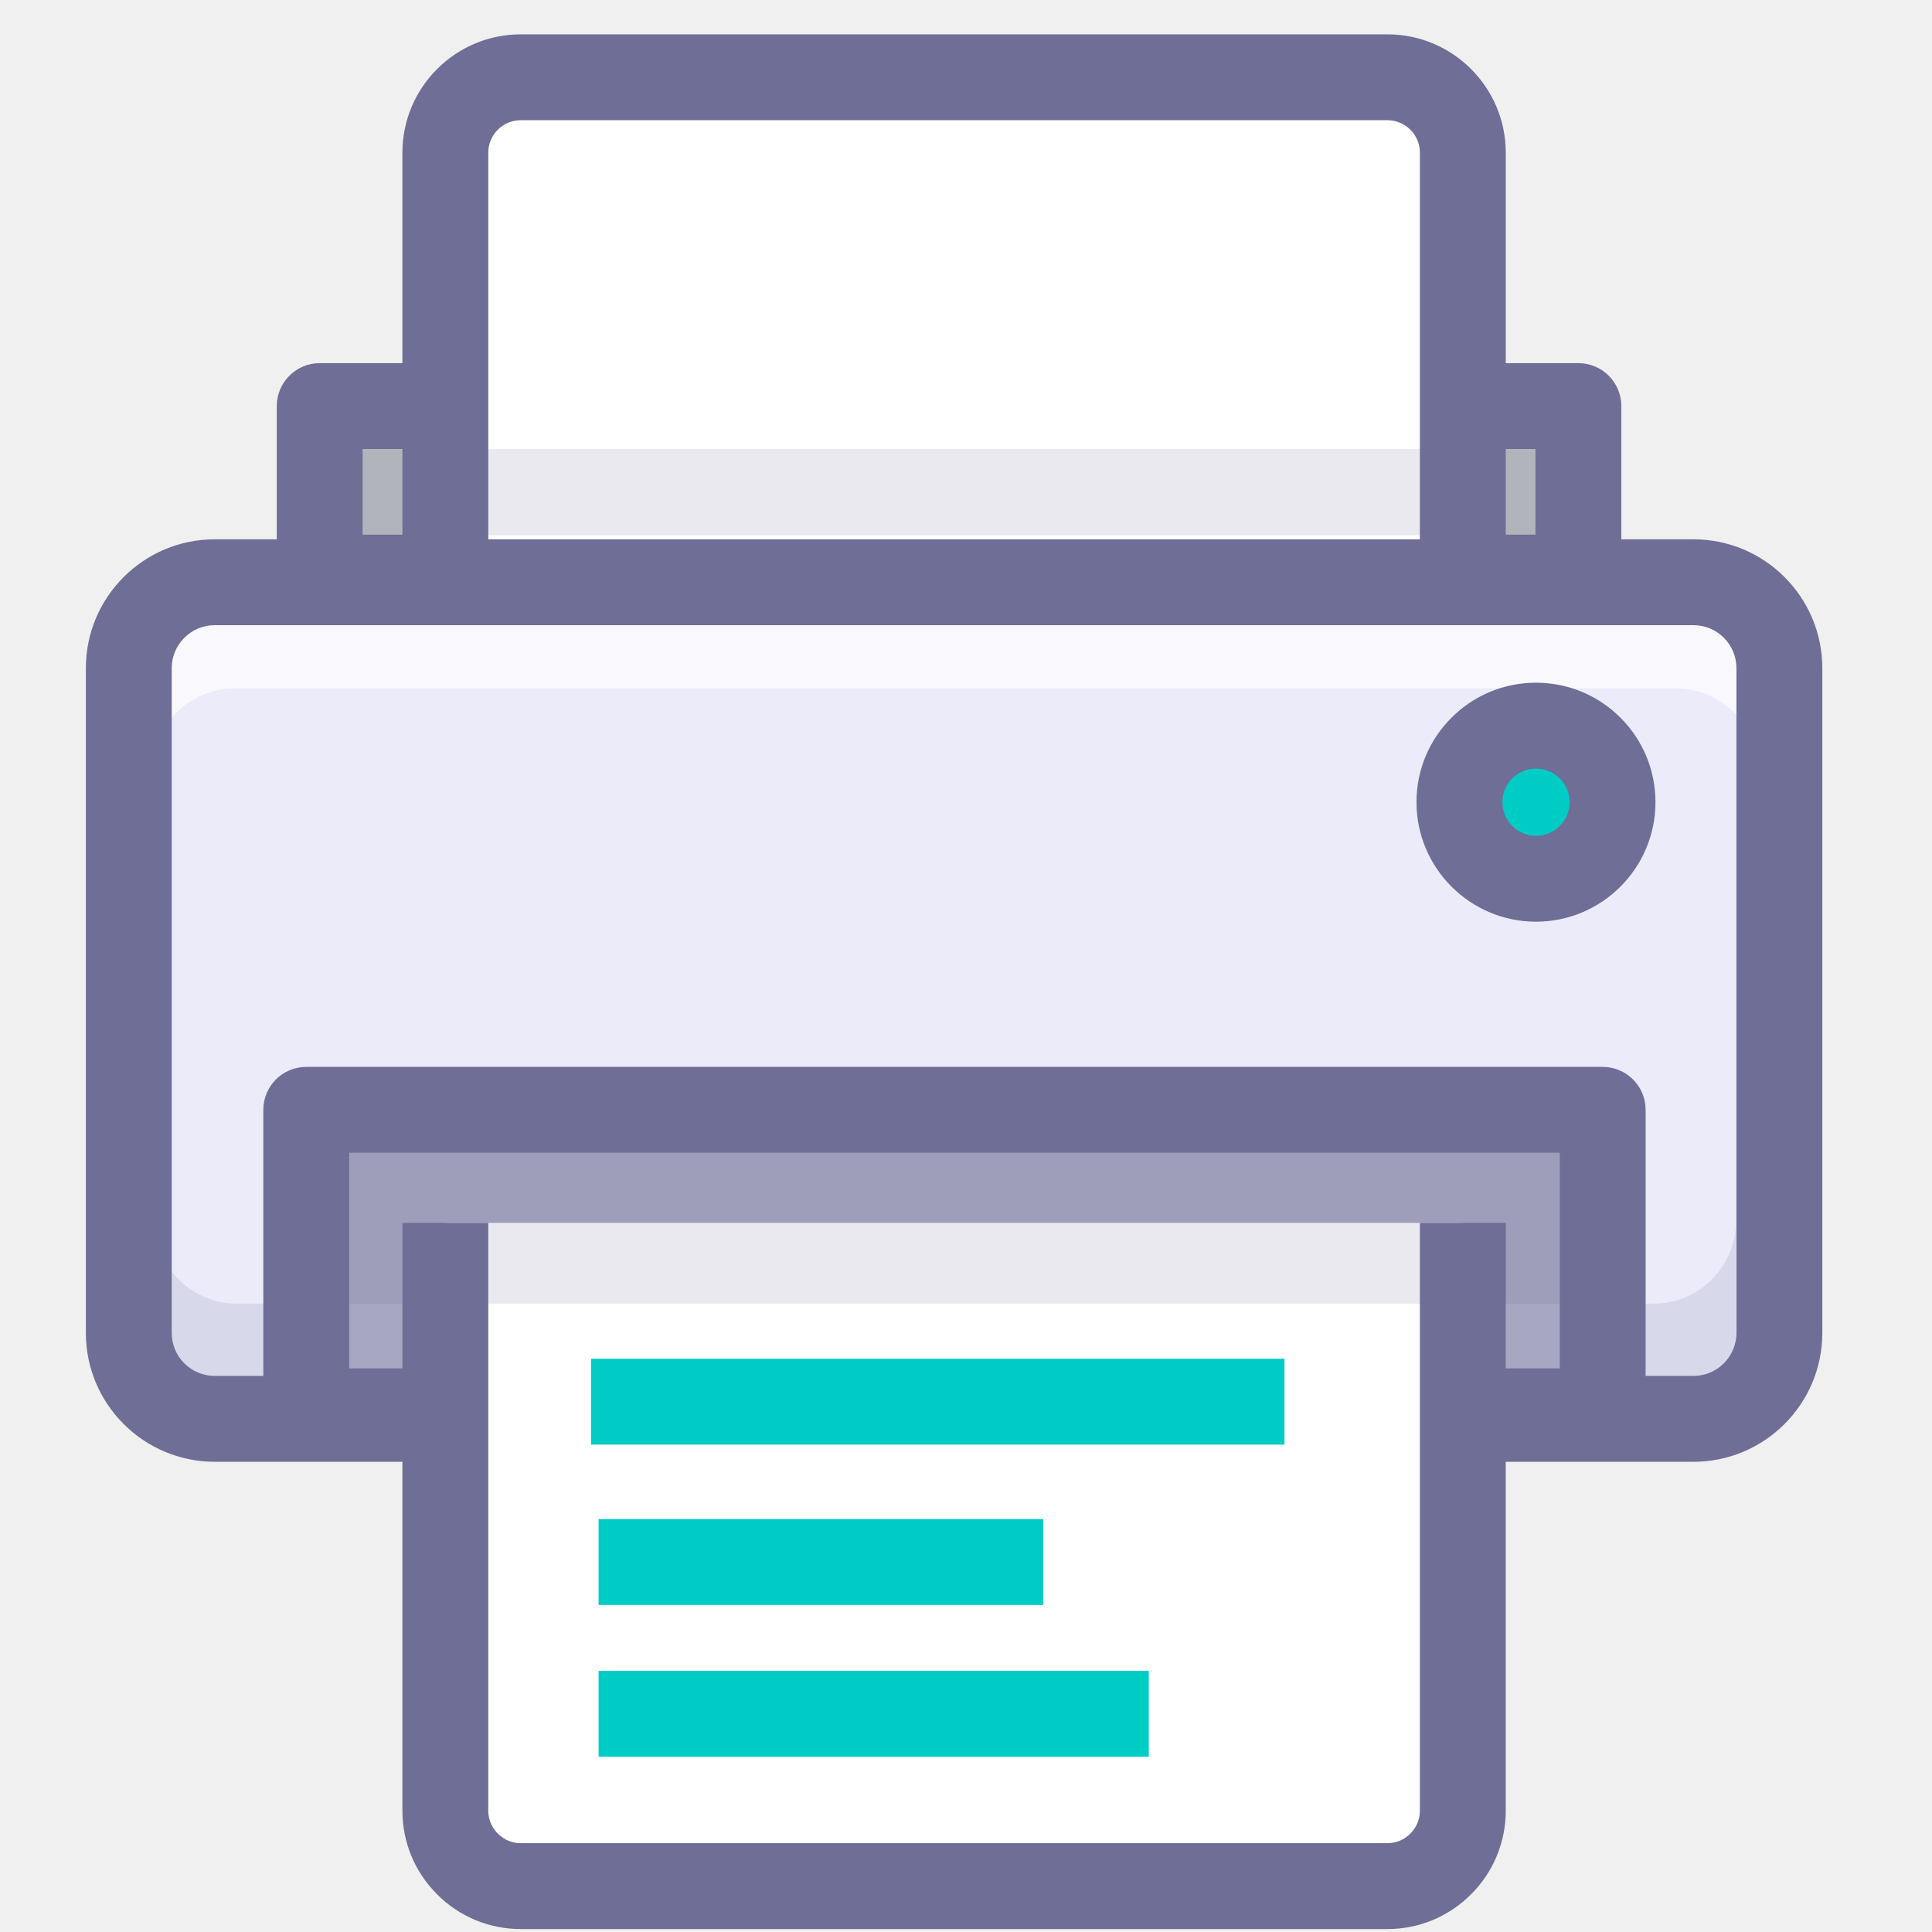
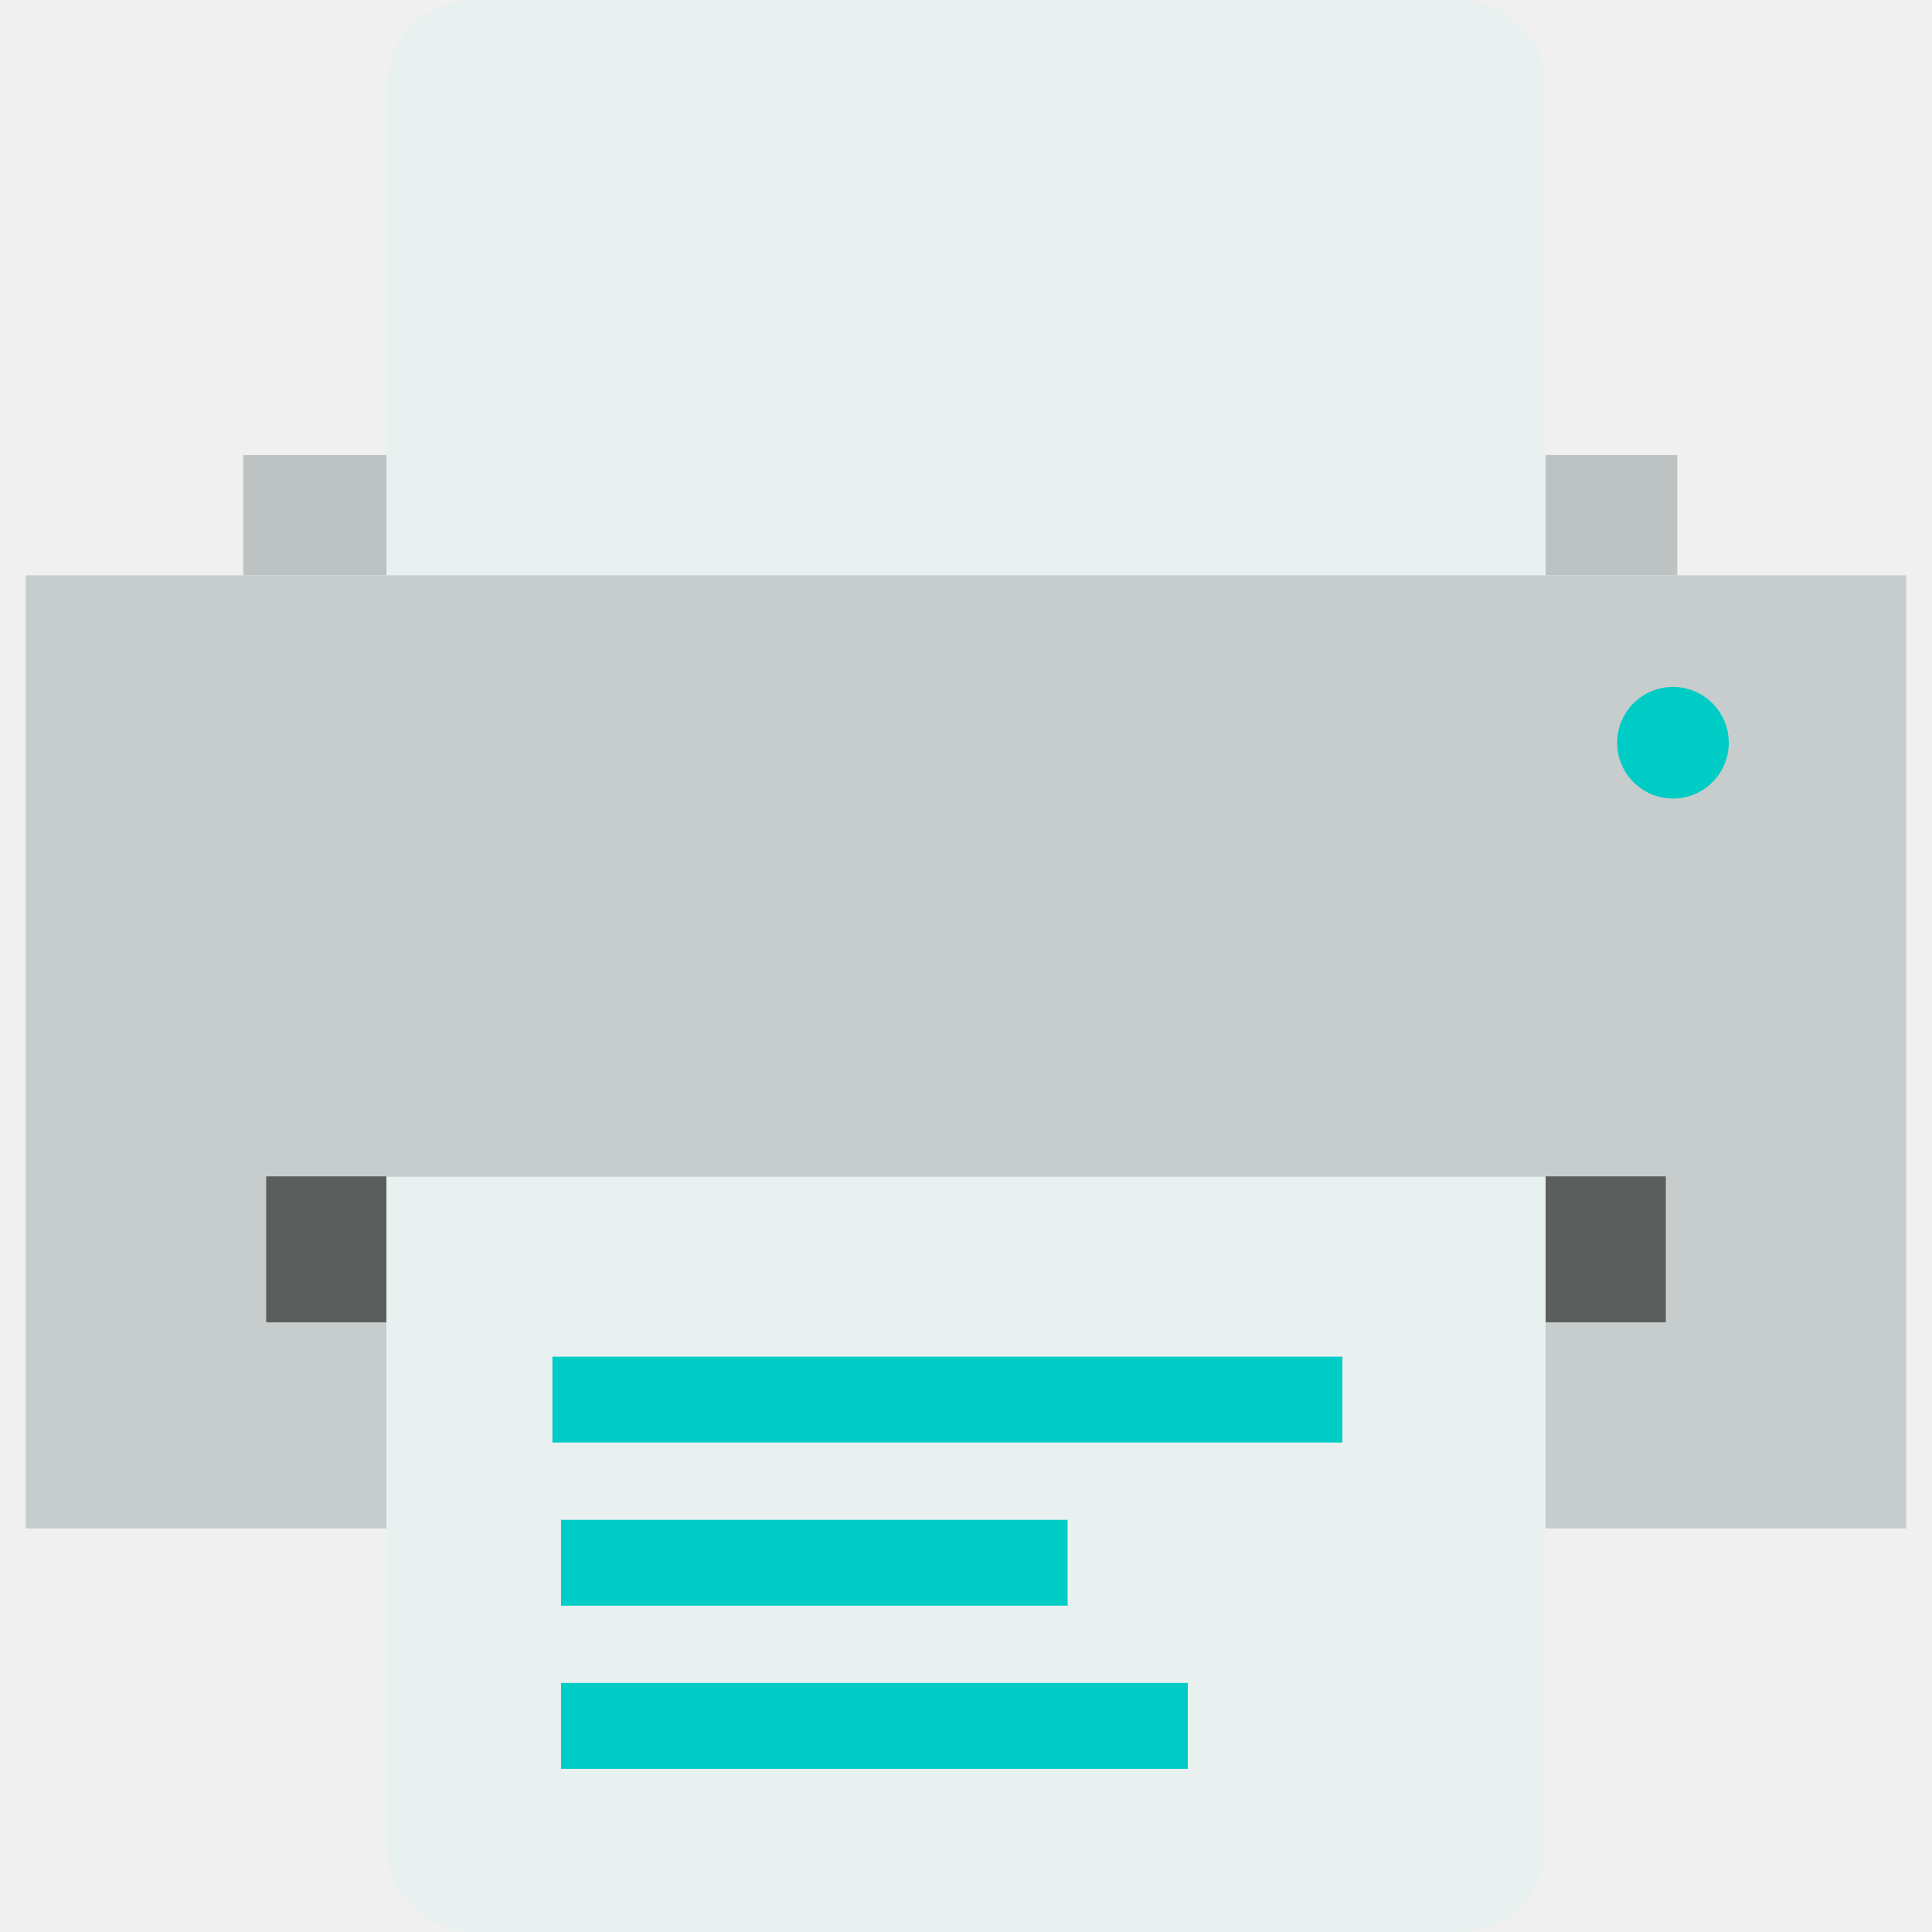
- <svg xmlns="http://www.w3.org/2000/svg" t="1754618205531" class="icon" viewBox="0 0 1024 1024" version="1.1" p-id="9489" width="200" height="200">
-   <path d="M169.461 215.231h667.116V306.108H169.461z" fill="#BDC2C2" p-id="9490" />
-   <path d="M169.461 237.987h667.116a22.756 22.756 0 0 1-22.756-22.756V306.108a22.756 22.756 0 0 1 22.756-22.756H169.461a22.756 22.756 0 0 1 22.756 22.756V215.231a22.756 22.756 0 0 1-22.756 22.756z m0 90.877h667.116a22.756 22.756 0 0 0 22.756-22.756V215.231a22.756 22.756 0 0 0-22.756-22.756H169.461a22.756 22.756 0 0 0-22.756 22.756V306.108a22.756 22.756 0 0 0 22.756 22.756z" fill="#6E6E96" p-id="9491" />
-   <path d="M236.043 392.492V80.905c0-21.973 17.977-39.945 39.945-39.945h459.389c21.973 0 39.945 17.977 39.945 39.945v311.587" fill="#FFFFFF" p-id="9492" />
-   <path d="M258.799 392.492V80.905A17.203 17.203 0 0 1 275.988 63.716h459.389a17.203 17.203 0 0 1 17.19 17.19v311.587h45.511V80.905C798.078 46.33 769.948 18.204 735.378 18.204H275.988c-34.575 0-62.701 28.13-62.701 62.701v311.587h45.511z" fill="#6E6E96" p-id="9493" />
-   <path d="M68.267 354.113c0-25.031 20.48-45.511 45.511-45.511h783.815c25.031 0 45.511 20.48 45.511 45.511v352.393c0 25.031-20.48 45.511-45.511 45.511H113.778c-25.031 0-45.511-20.48-45.511-45.511v-352.393z" fill="#EBEBFA" p-id="9494" />
-   <path d="M887.972 311.637H124.723c-24.376 0-44.319 19.943-44.319 44.319v53.18c0-24.371 19.943-44.319 44.319-44.319h763.258c24.367 0 44.31 19.943 44.31 44.319V355.956c0.005-24.376-19.938-44.319-44.319-44.319z" fill="#FFFFFF" opacity=".64" p-id="9495" />
-   <path d="M876.458 690.968h-750.933c-23.984 0-43.604-19.62-43.604-43.6v61.049c0 23.98 19.62 43.6 43.604 43.6h750.933c23.989 0 43.604-19.624 43.604-43.6v-61.049c0 23.984-19.615 43.6-43.604 43.6z" fill="#6E6E96" opacity=".15" p-id="9496" />
-   <path d="M91.022 354.113c0-12.547 10.208-22.756 22.756-22.756h783.815c12.552 0 22.756 10.208 22.756 22.756v352.393c0 12.547-10.204 22.756-22.756 22.756H113.778c-12.547 0-22.756-10.208-22.756-22.756v-352.393z m-45.511 352.393c0 37.642 30.624 68.267 68.267 68.267h783.815c37.642 0 68.267-30.624 68.267-68.267v-352.393c0-37.642-30.624-68.267-68.267-68.267H113.778c-37.642 0-68.267 30.624-68.267 68.267v352.393z" fill="#6E6E96" p-id="9497" />
-   <path d="M162.324 588.231h687.131v159.785H162.324z" fill="#A7A7C2" p-id="9498" />
-   <path d="M162.324 610.987h687.131a22.756 22.756 0 0 1-22.756-22.756v159.785a22.756 22.756 0 0 1 22.756-22.756H162.324a22.756 22.756 0 0 1 22.756 22.756V588.231a22.756 22.756 0 0 1-22.756 22.756z m0 159.785h687.131c12.575 0 22.756-10.185 22.756-22.756V588.231c0-12.57-10.181-22.756-22.756-22.756H162.324a22.756 22.756 0 0 0-22.756 22.756v159.785a22.756 22.756 0 0 0 22.756 22.756z" fill="#6E6E96" p-id="9499" />
-   <path d="M775.323 648.151v311.587c0 21.973-17.972 39.945-39.945 39.945H275.988c-21.968 0-39.945-17.972-39.945-39.945v-311.587" fill="#FFFFFF" p-id="9500" />
-   <path d="M752.567 648.151v311.587c0 4.551-1.802 8.852-5.065 12.124a17.067 17.067 0 0 1-12.124 5.065H275.988c-4.551 0-8.852-1.802-12.124-5.07a17.058 17.058 0 0 1-5.07-12.12v-311.587h-45.511v311.587c0 16.707 6.535 32.44 18.4 44.305a62.3 62.3 0 0 0 44.301 18.396h459.389c16.707 0 32.44-6.54 44.296-18.4a62.25 62.25 0 0 0 18.4-44.301v-311.587h-45.502z" fill="#6E6E96" p-id="9501" />
-   <path d="M814.103 425.183m-40.573 0a40.573 40.573 0 1 0 81.146 0 40.573 40.573 0 1 0-81.146 0Z" fill="#00CCC6" p-id="9502" />
-   <path d="M814.103 407.37c4.756 0 9.23 1.852 12.602 5.216a17.686 17.686 0 0 1 5.216 12.597 17.836 17.836 0 0 1-17.813 17.818 17.84 17.84 0 0 1-17.818-17.818c0-4.76 1.852-9.234 5.216-12.597a17.69 17.69 0 0 1 12.597-5.216z m-63.329 17.813c0 34.916 28.408 63.329 63.329 63.329 34.916 0 63.324-28.408 63.324-63.329 0-16.916-6.581-32.818-18.546-44.778-11.96-11.96-27.857-18.55-44.778-18.55s-32.823 6.585-44.783 18.55a62.915 62.915 0 0 0-18.546 44.778z" fill="#6E6E96" p-id="9503" />
-   <path d="M313.271 720.159h367.511v45.511H313.271zM317.267 805.155h235.684v45.511H317.267zM317.267 885.61h291.612v45.511H317.267z" fill="#00CCC6" p-id="9504" />
-   <path d="M185.08 610.987h641.62v79.981H185.08z" fill="#6E6E96" opacity=".15" p-id="9505" />
-   <path d="M192.216 237.987H814.649v45.702H192.216z" fill="#6E6E96" opacity=".15" p-id="9506" />
+ <svg xmlns="http://www.w3.org/2000/svg" t="1754618086177" class="icon" viewBox="0 0 1024 1024" version="1.1" p-id="7227" width="200" height="200">
+   <path d="M128.947 241.209h760.036v63.716h-760.036z" fill="#BDC2C2" p-id="7228" />
+   <path d="M204.8 400.498V45.511c0-25.031 20.48-45.511 45.511-45.511h523.378c25.031 0 45.511 20.48 45.511 45.511v354.987" fill="#E9F0F0" p-id="7229" />
+   <path d="M13.653 304.924h996.693v505.173H13.653z" fill="#C7CCCC" p-id="7230" />
+   <path d="M141.084 623.502h741.831v77.369H141.084z" fill="#5C5E5E" p-id="7231" />
+   <path d="M819.2 623.502v354.987c0 25.031-20.48 45.511-45.511 45.511H250.311c-25.031 0-45.511-20.48-45.511-45.511v-354.987" fill="#E9F0F0" p-id="7232" />
+   <path d="M886.707 393.671m-29.582 0a29.582 29.582 0 1 0 59.164 0 29.582 29.582 0 1 0-59.164 0Z" fill="#00CCC6" p-id="7233" />
+   <path d="M292.787 719.076h418.702v45.511h-418.702zM297.338 805.547h268.516v45.511h-268.516zM297.338 892.018h332.231v45.511h-332.231z" fill="#00CCC6" p-id="7234" />
</svg>
